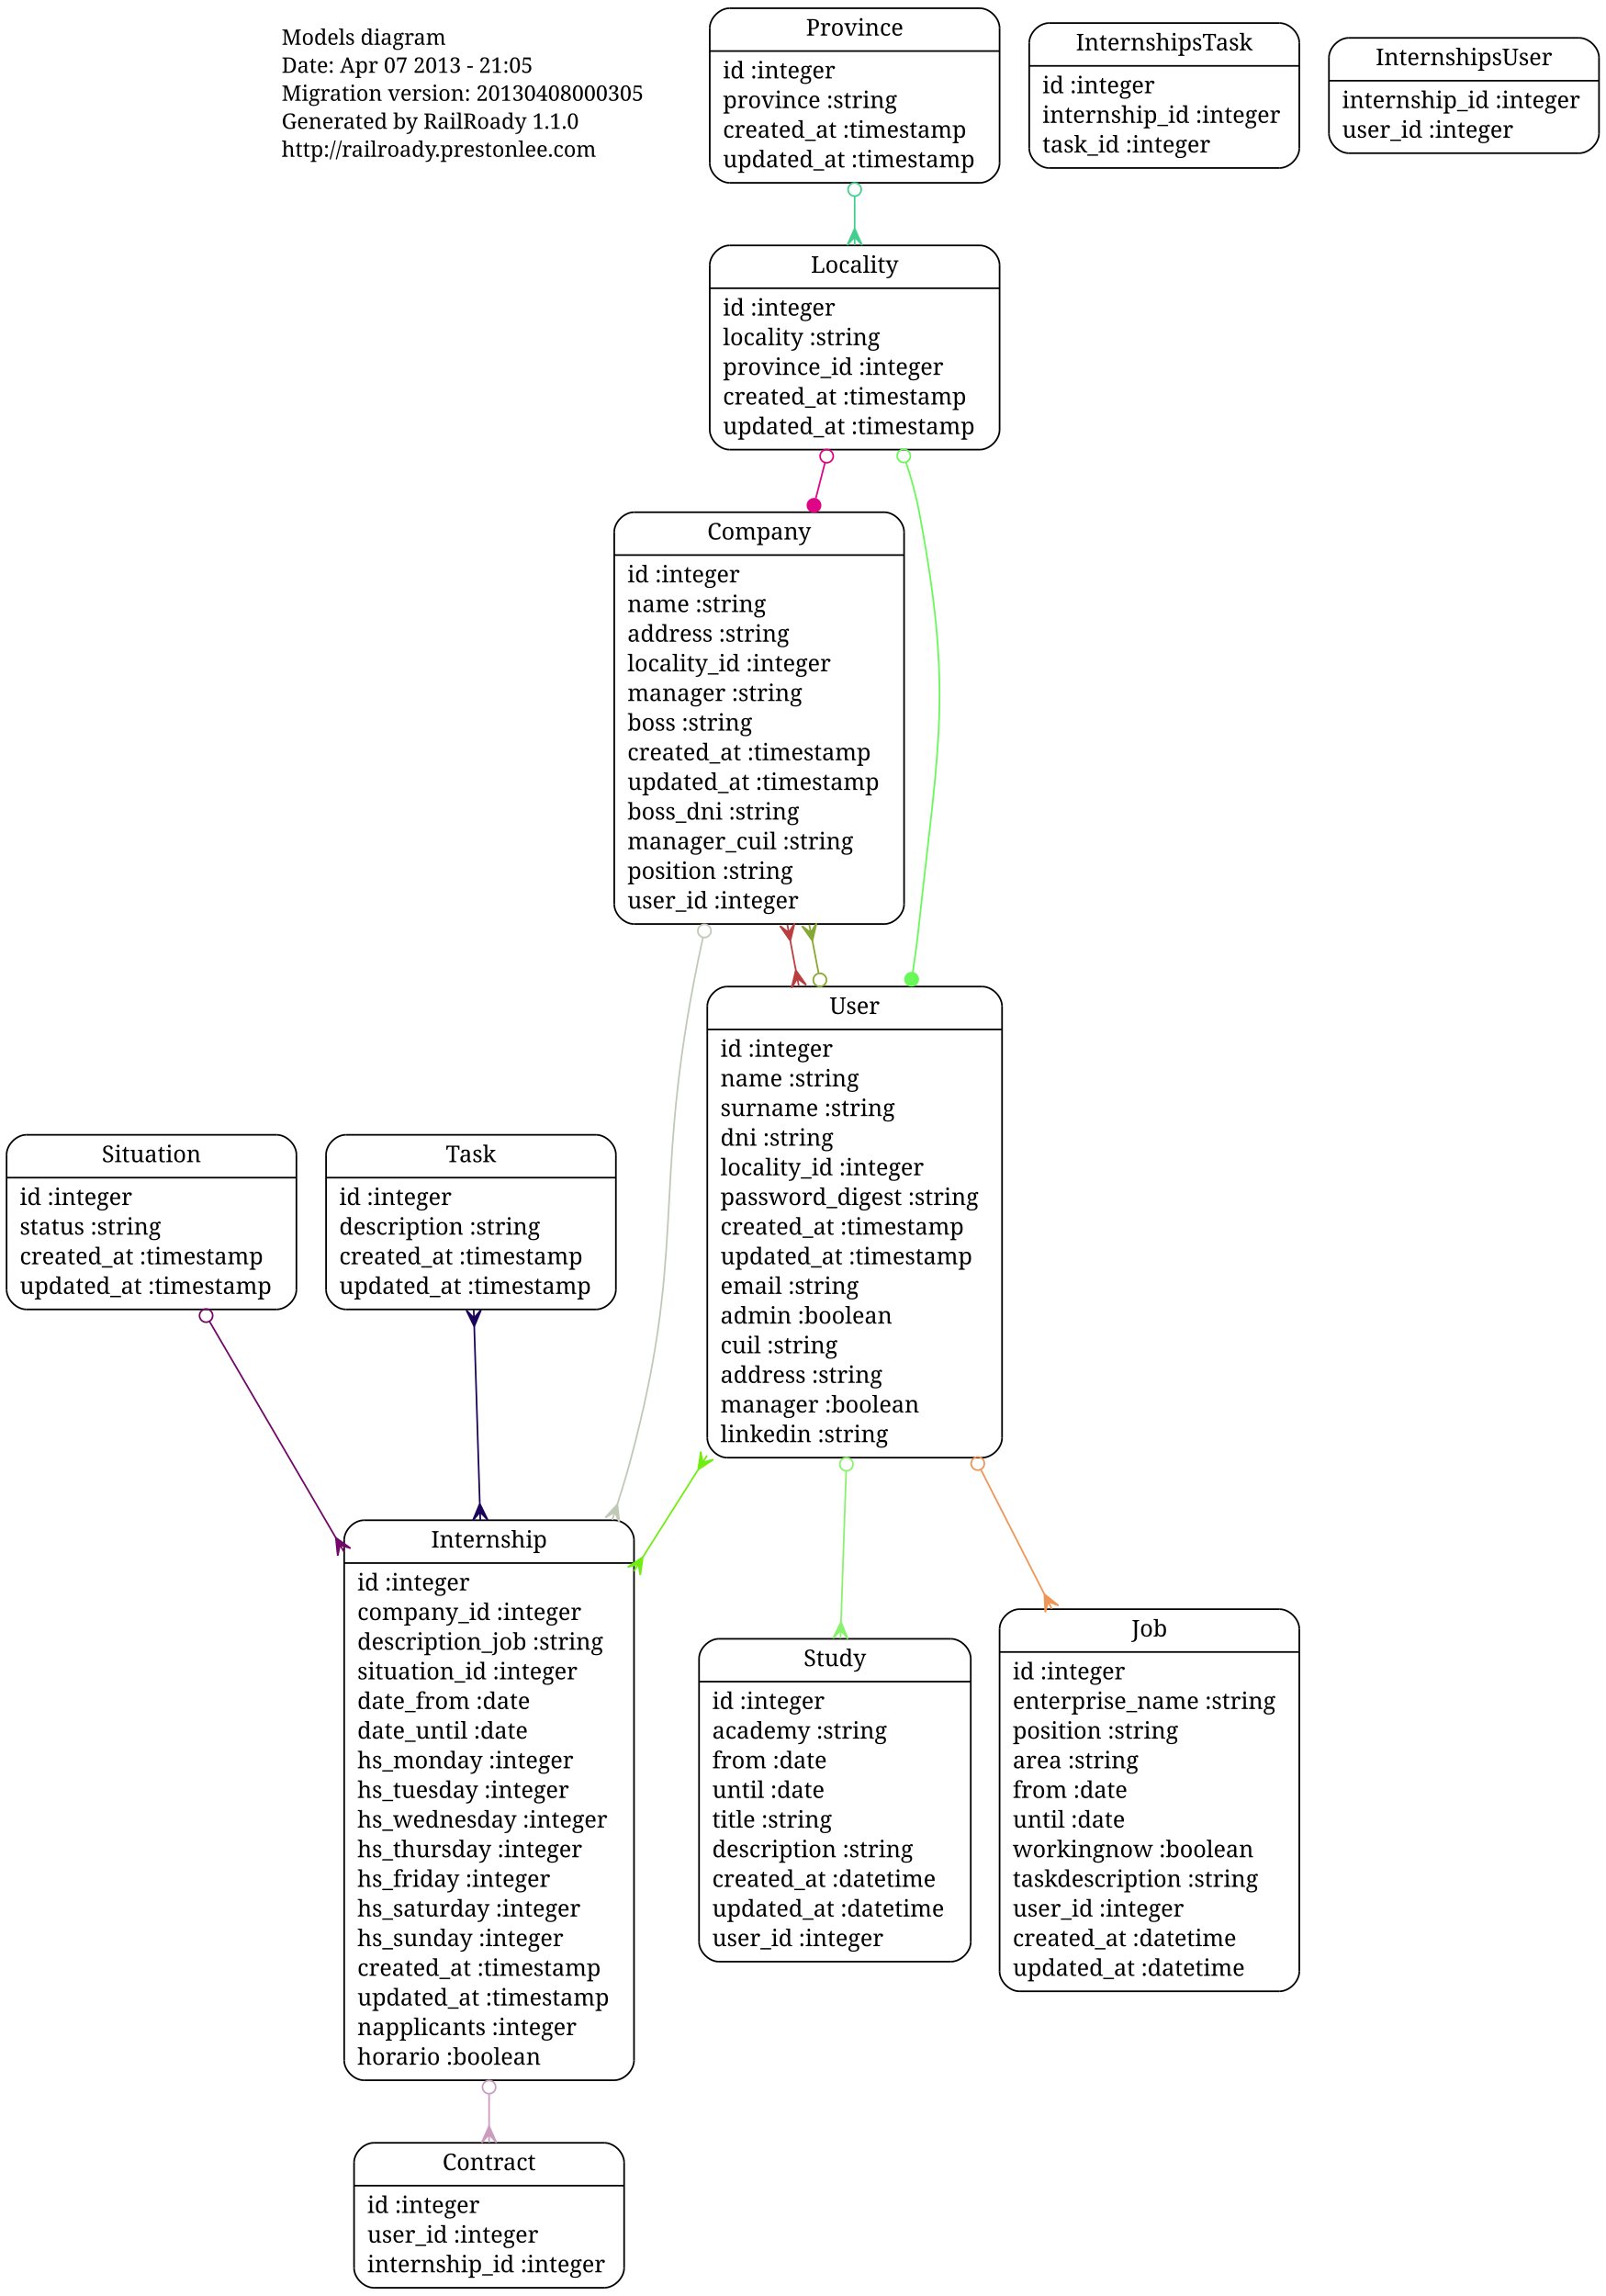
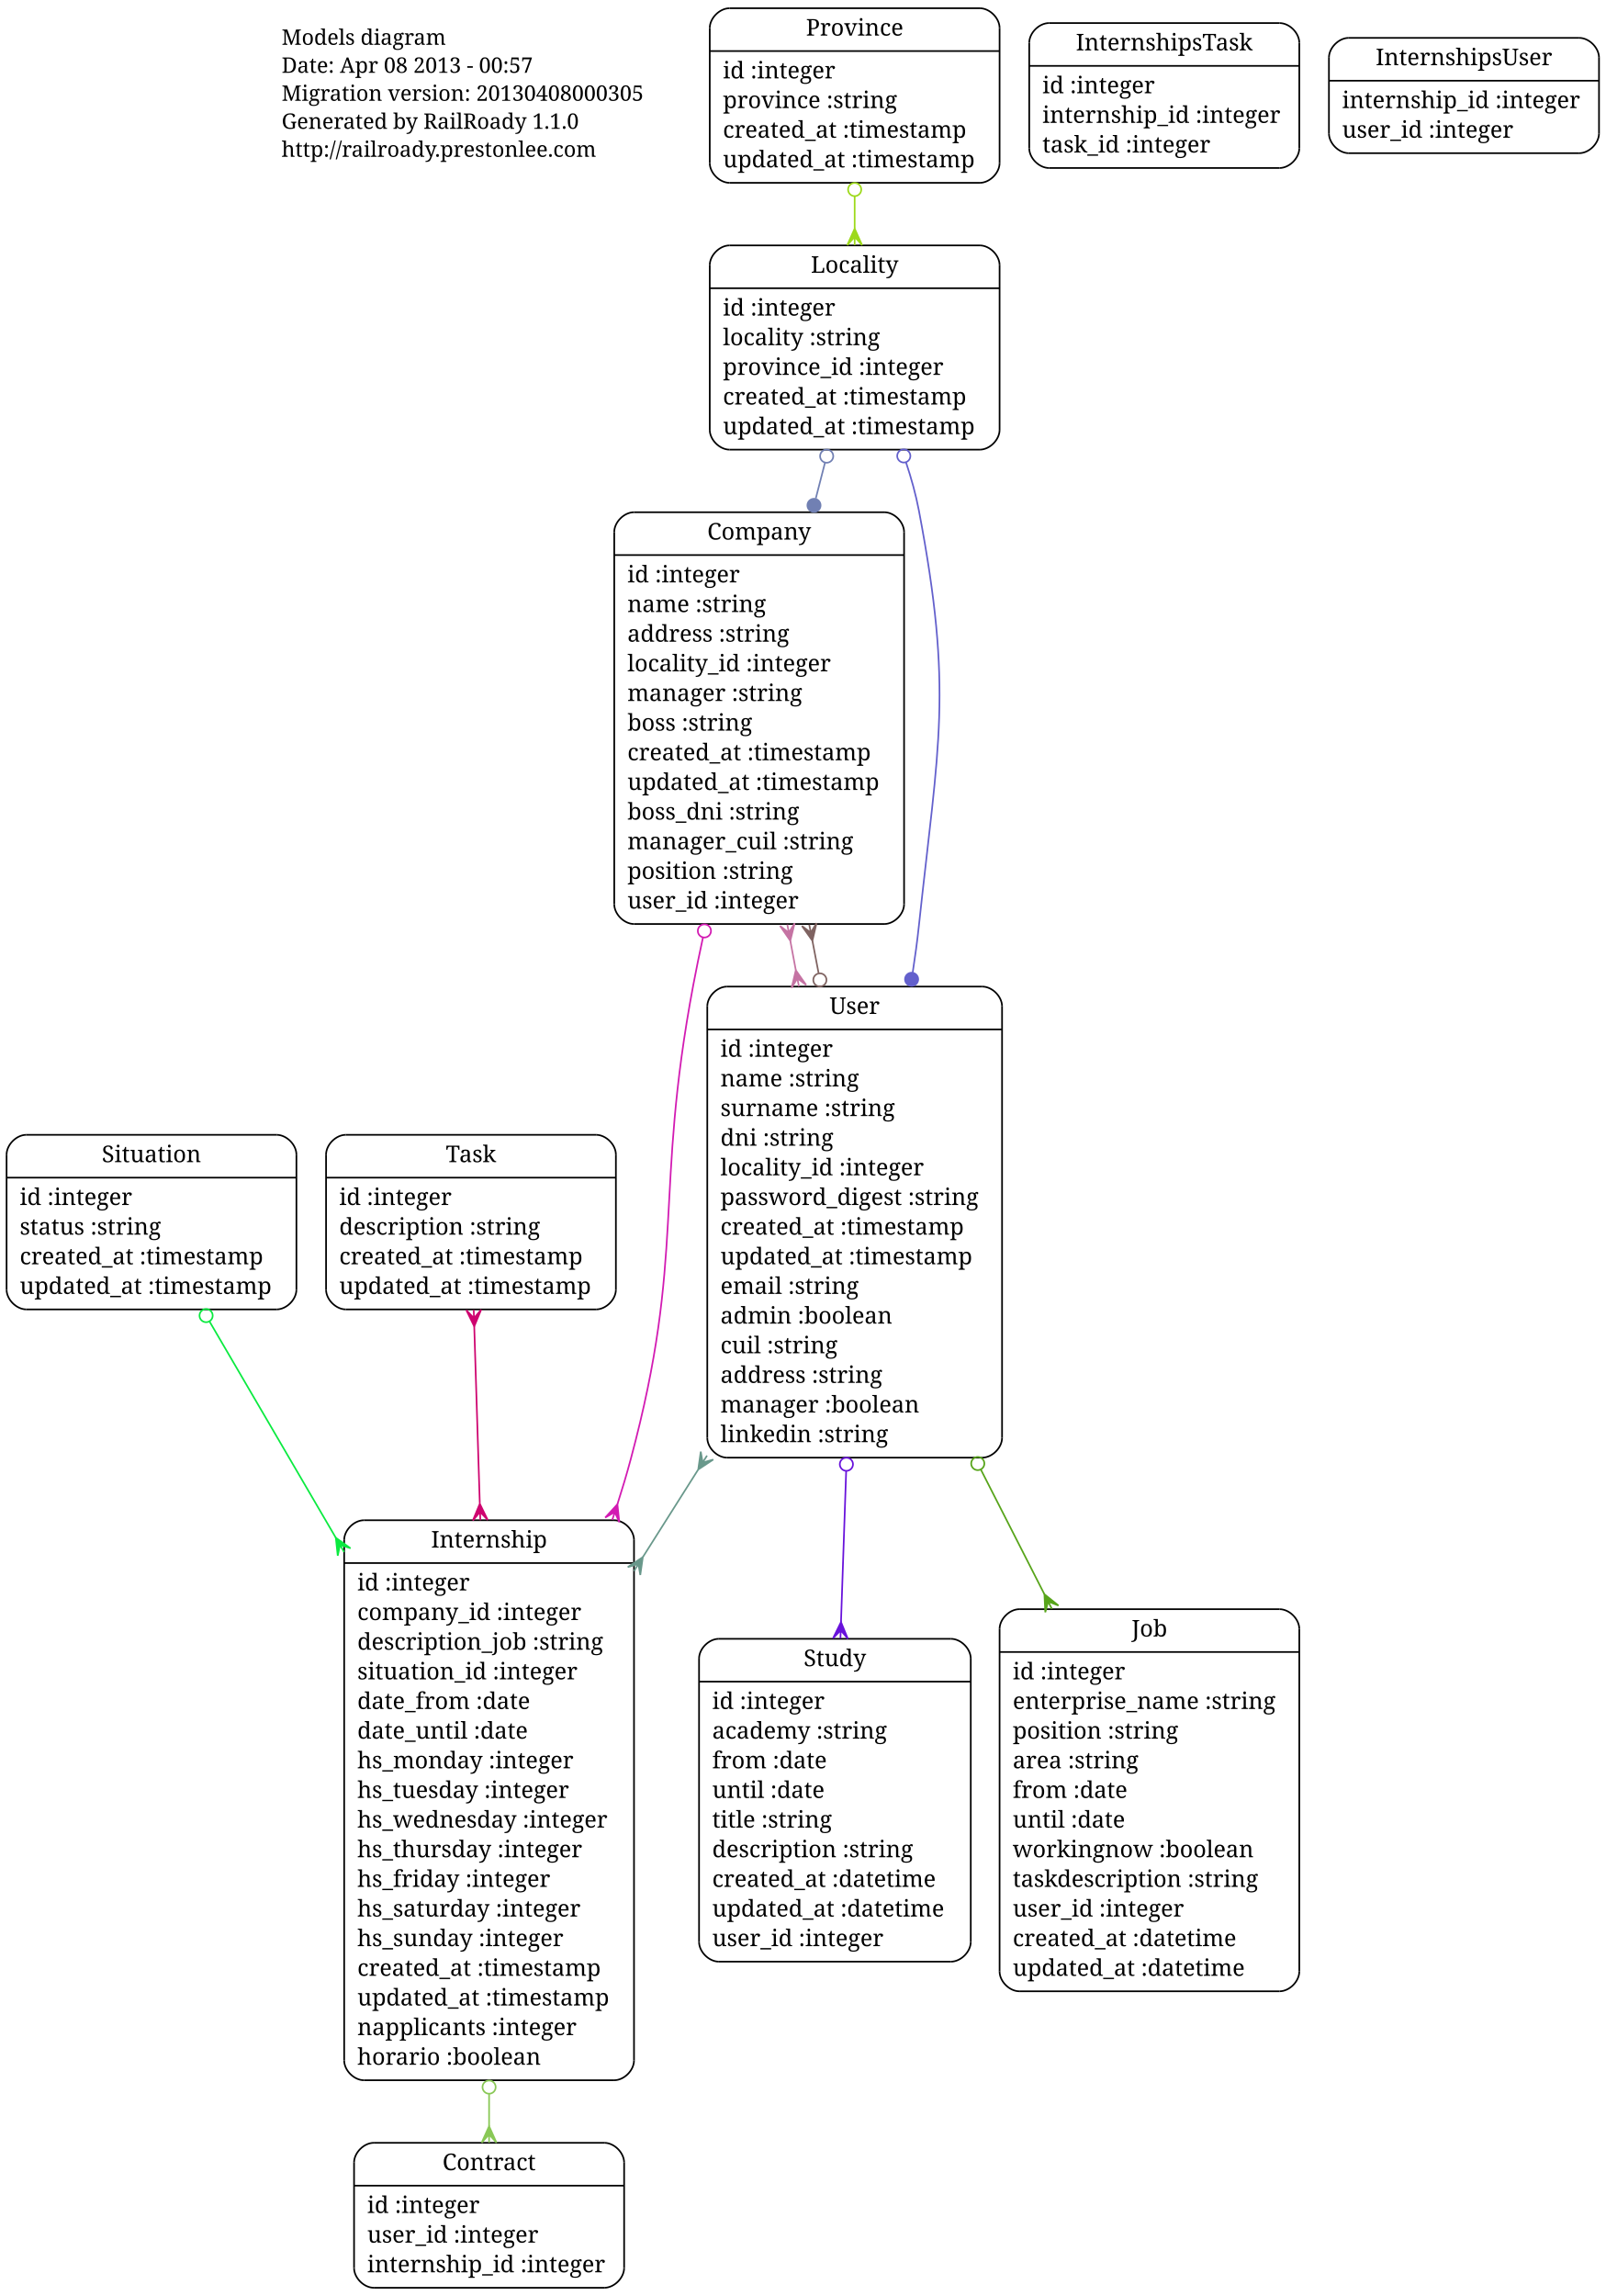
<svg xmlns="http://www.w3.org/2000/svg" width="975pt" height="1394pt" viewBox="0.00 0.00 975.00 1394.00">
  <g id="graph1" class="graph" transform="scale(1 1) rotate(0) translate(4 1390)">
    <polygon fill="white" stroke="white" points="-4,5 -4,-1390 972,-1390 972,5 -4,5" />
    <g id="node1" class="node">
      <text text-anchor="start" x="167" y="-1362.8" font-family="Times Roman,serif" font-size="13.00">Models diagram</text>
-       <text text-anchor="start" x="167" y="-1345.8" font-family="Times Roman,serif" font-size="13.00">Date: Apr 07 2013 - 21:05</text>
+       <text text-anchor="start" x="167" y="-1345.8" font-family="Times Roman,serif" font-size="13.00">Date: Apr 08 2013 - 00:57</text>
      <text text-anchor="start" x="167" y="-1328.8" font-family="Times Roman,serif" font-size="13.00">Migration version: 20130408000305</text>
      <text text-anchor="start" x="167" y="-1311.8" font-family="Times Roman,serif" font-size="13.00">Generated by RailRoady 1.1.0</text>
      <text text-anchor="start" x="167" y="-1294.8" font-family="Times Roman,serif" font-size="13.00">http://railroady.prestonlee.com</text>
    </g>
    <g id="node2" class="node">
      <polyline fill="none" stroke="black" points="381,-829 533,-829 " />
      <path fill="none" stroke="black" d="M533,-829C539,-829 545,-835 545,-841" />
      <polyline fill="none" stroke="black" points="545,-841 545,-1067 " />
      <path fill="none" stroke="black" d="M545,-1067C545,-1073 539,-1079 533,-1079" />
      <polyline fill="none" stroke="black" points="533,-1079 381,-1079 " />
      <path fill="none" stroke="black" d="M381,-1079C375,-1079 369,-1073 369,-1067" />
      <polyline fill="none" stroke="black" points="369,-1067 369,-841 " />
      <path fill="none" stroke="black" d="M369,-841C369,-835 375,-829 381,-829" />
      <text text-anchor="middle" x="457" y="-1062.4" font-family="Times Roman,serif" font-size="14.00">Company</text>
      <polyline fill="none" stroke="black" points="369,-1053 545,-1053 " />
      <text text-anchor="start" x="377" y="-1036.4" font-family="Times Roman,serif" font-size="14.00">id :integer</text>
      <text text-anchor="start" x="377" y="-1018.4" font-family="Times Roman,serif" font-size="14.00">name :string</text>
      <text text-anchor="start" x="377" y="-1000.4" font-family="Times Roman,serif" font-size="14.00">address :string</text>
      <text text-anchor="start" x="377" y="-982.4" font-family="Times Roman,serif" font-size="14.00">locality_id :integer</text>
      <text text-anchor="start" x="377" y="-964.4" font-family="Times Roman,serif" font-size="14.00">manager :string</text>
      <text text-anchor="start" x="377" y="-946.4" font-family="Times Roman,serif" font-size="14.00">boss :string</text>
      <text text-anchor="start" x="377" y="-928.4" font-family="Times Roman,serif" font-size="14.00">created_at :timestamp</text>
      <text text-anchor="start" x="377" y="-910.4" font-family="Times Roman,serif" font-size="14.00">updated_at :timestamp</text>
      <text text-anchor="start" x="377" y="-892.4" font-family="Times Roman,serif" font-size="14.00">boss_dni :string</text>
      <text text-anchor="start" x="377" y="-874.4" font-family="Times Roman,serif" font-size="14.00">manager_cuil :string</text>
      <text text-anchor="start" x="377" y="-856.4" font-family="Times Roman,serif" font-size="14.00">position :string</text>
      <text text-anchor="start" x="377" y="-838.4" font-family="Times Roman,serif" font-size="14.00">user_id :integer</text>
    </g>
    <g id="node11" class="node">
      <polyline fill="none" stroke="black" points="437.5,-505 592.5,-505 " />
      <path fill="none" stroke="black" d="M592.5,-505C598.5,-505 604.5,-511 604.5,-517" />
      <polyline fill="none" stroke="black" points="604.5,-517 604.5,-779 " />
      <path fill="none" stroke="black" d="M604.5,-779C604.5,-785 598.5,-791 592.5,-791" />
      <polyline fill="none" stroke="black" points="592.5,-791 437.5,-791 " />
      <path fill="none" stroke="black" d="M437.5,-791C431.5,-791 425.5,-785 425.5,-779" />
      <polyline fill="none" stroke="black" points="425.5,-779 425.5,-517 " />
      <path fill="none" stroke="black" d="M425.5,-517C425.5,-511 431.5,-505 437.5,-505" />
      <text text-anchor="middle" x="515" y="-774.4" font-family="Times Roman,serif" font-size="14.00">User</text>
      <polyline fill="none" stroke="black" points="425.5,-765 604.5,-765 " />
      <text text-anchor="start" x="433.5" y="-748.4" font-family="Times Roman,serif" font-size="14.00">id :integer</text>
      <text text-anchor="start" x="433.5" y="-730.4" font-family="Times Roman,serif" font-size="14.00">name :string</text>
      <text text-anchor="start" x="433.5" y="-712.4" font-family="Times Roman,serif" font-size="14.00">surname :string</text>
      <text text-anchor="start" x="433.5" y="-694.4" font-family="Times Roman,serif" font-size="14.00">dni :string</text>
      <text text-anchor="start" x="433.5" y="-676.4" font-family="Times Roman,serif" font-size="14.00">locality_id :integer</text>
      <text text-anchor="start" x="433.5" y="-658.4" font-family="Times Roman,serif" font-size="14.00">password_digest :string</text>
      <text text-anchor="start" x="433.5" y="-640.4" font-family="Times Roman,serif" font-size="14.00">created_at :timestamp</text>
      <text text-anchor="start" x="433.5" y="-622.4" font-family="Times Roman,serif" font-size="14.00">updated_at :timestamp</text>
      <text text-anchor="start" x="433.5" y="-604.4" font-family="Times Roman,serif" font-size="14.00">email :string</text>
      <text text-anchor="start" x="433.5" y="-586.4" font-family="Times Roman,serif" font-size="14.00">admin :boolean</text>
      <text text-anchor="start" x="433.5" y="-568.4" font-family="Times Roman,serif" font-size="14.00">cuil :string</text>
      <text text-anchor="start" x="433.5" y="-550.4" font-family="Times Roman,serif" font-size="14.00">address :string</text>
      <text text-anchor="start" x="433.5" y="-532.4" font-family="Times Roman,serif" font-size="14.00">manager :boolean</text>
      <text text-anchor="start" x="433.5" y="-514.4" font-family="Times Roman,serif" font-size="14.00">linkedin :string</text>
    </g>
    <g id="edge4" class="edge">
-       <path fill="none" stroke="#bb3e3f" d="M475.927,-818.744C477.014,-812.869 478.121,-806.959 479.241,-801.049" />
-       <polygon fill="#bb3e3f" stroke="#bb3e3f" points="475.913,-818.82 469.681,-827.842 475.01,-823.737 474.107,-828.655 474.107,-828.655 474.107,-828.655 475.01,-823.737 478.533,-829.468 475.913,-818.82 475.913,-818.82" />
-       <polygon fill="#bb3e3f" stroke="#bb3e3f" points="479.263,-800.931 485.558,-791.951 480.2,-796.019 481.138,-791.108 481.138,-791.108 481.138,-791.108 480.2,-796.019 476.717,-790.265 479.263,-800.931 479.263,-800.931" />
+       <path fill="none" stroke="#c573a3" d="M475.927,-818.744C477.014,-812.869 478.121,-806.959 479.241,-801.049" />
+       <polygon fill="#c573a3" stroke="#c573a3" points="475.913,-818.82 469.681,-827.842 475.01,-823.737 474.107,-828.655 474.107,-828.655 474.107,-828.655 475.01,-823.737 478.533,-829.468 475.913,-818.82 475.913,-818.82" />
+       <polygon fill="#c573a3" stroke="#c573a3" points="479.263,-800.931 485.558,-791.951 480.2,-796.019 481.138,-791.108 481.138,-791.108 481.138,-791.108 480.2,-796.019 476.717,-790.265 479.263,-800.931 479.263,-800.931" />
    </g>
    <g id="node12" class="node">
      <polyline fill="none" stroke="black" points="217,-127 369,-127 " />
      <path fill="none" stroke="black" d="M369,-127C375,-127 381,-133 381,-139" />
      <polyline fill="none" stroke="black" points="381,-139 381,-455 " />
      <path fill="none" stroke="black" d="M381,-455C381,-461 375,-467 369,-467" />
      <polyline fill="none" stroke="black" points="369,-467 217,-467 " />
      <path fill="none" stroke="black" d="M217,-467C211,-467 205,-461 205,-455" />
      <polyline fill="none" stroke="black" points="205,-455 205,-139 " />
      <path fill="none" stroke="black" d="M205,-139C205,-133 211,-127 217,-127" />
      <text text-anchor="middle" x="293" y="-450.4" font-family="Times Roman,serif" font-size="14.00">Internship</text>
      <polyline fill="none" stroke="black" points="205,-441 381,-441 " />
      <text text-anchor="start" x="213" y="-424.4" font-family="Times Roman,serif" font-size="14.00">id :integer</text>
      <text text-anchor="start" x="213" y="-406.4" font-family="Times Roman,serif" font-size="14.00">company_id :integer</text>
      <text text-anchor="start" x="213" y="-388.4" font-family="Times Roman,serif" font-size="14.00">description_job :string</text>
      <text text-anchor="start" x="213" y="-370.4" font-family="Times Roman,serif" font-size="14.00">situation_id :integer</text>
      <text text-anchor="start" x="213" y="-352.4" font-family="Times Roman,serif" font-size="14.00">date_from :date</text>
      <text text-anchor="start" x="213" y="-334.4" font-family="Times Roman,serif" font-size="14.00">date_until :date</text>
      <text text-anchor="start" x="213" y="-316.4" font-family="Times Roman,serif" font-size="14.00">hs_monday :integer</text>
      <text text-anchor="start" x="213" y="-298.4" font-family="Times Roman,serif" font-size="14.00">hs_tuesday :integer</text>
      <text text-anchor="start" x="213" y="-280.4" font-family="Times Roman,serif" font-size="14.00">hs_wednesday :integer</text>
      <text text-anchor="start" x="213" y="-262.4" font-family="Times Roman,serif" font-size="14.00">hs_thursday :integer</text>
      <text text-anchor="start" x="213" y="-244.4" font-family="Times Roman,serif" font-size="14.00">hs_friday :integer</text>
      <text text-anchor="start" x="213" y="-226.4" font-family="Times Roman,serif" font-size="14.00">hs_saturday :integer</text>
      <text text-anchor="start" x="213" y="-208.4" font-family="Times Roman,serif" font-size="14.00">hs_sunday :integer</text>
      <text text-anchor="start" x="213" y="-190.4" font-family="Times Roman,serif" font-size="14.00">created_at :timestamp</text>
      <text text-anchor="start" x="213" y="-172.4" font-family="Times Roman,serif" font-size="14.00">updated_at :timestamp</text>
      <text text-anchor="start" x="213" y="-154.4" font-family="Times Roman,serif" font-size="14.00">napplicants :integer</text>
      <text text-anchor="start" x="213" y="-136.4" font-family="Times Roman,serif" font-size="14.00">horario :boolean</text>
    </g>
    <g id="edge2" class="edge">
-       <path fill="none" stroke="#c0c9b6" d="M422.888,-820.89C420.772,-811.14 418.781,-801.434 417,-792 393.044,-665.133 412.5,-628.688 379,-504 376.583,-495.004 373.866,-485.881 370.927,-476.733" />
-       <ellipse fill="none" stroke="#c0c9b6" cx="423.75" cy="-824.808" rx="4" ry="4" />
-       <polygon fill="#c0c9b6" stroke="#c0c9b6" points="370.914,-476.694 372.061,-465.788 369.35,-471.944 367.786,-467.195 367.786,-467.195 367.786,-467.195 369.35,-471.944 363.512,-468.603 370.914,-476.694 370.914,-476.694" />
+       <path fill="none" stroke="#d21ab2" d="M422.888,-820.89C420.772,-811.14 418.781,-801.434 417,-792 393.044,-665.133 412.5,-628.688 379,-504 376.583,-495.004 373.866,-485.881 370.927,-476.733" />
+       <ellipse fill="none" stroke="#d21ab2" cx="423.75" cy="-824.808" rx="4" ry="4" />
+       <polygon fill="#d21ab2" stroke="#d21ab2" points="370.914,-476.694 372.061,-465.788 369.35,-471.944 367.786,-467.195 367.786,-467.195 367.786,-467.195 369.35,-471.944 363.512,-468.603 370.914,-476.694 370.914,-476.694" />
    </g>
    <g id="node3" class="node">
      <polyline fill="none" stroke="black" points="633,-1288 773,-1288 " />
      <path fill="none" stroke="black" d="M773,-1288C779,-1288 785,-1294 785,-1300" />
      <polyline fill="none" stroke="black" points="785,-1300 785,-1364 " />
      <path fill="none" stroke="black" d="M785,-1364C785,-1370 779,-1376 773,-1376" />
      <polyline fill="none" stroke="black" points="773,-1376 633,-1376 " />
      <path fill="none" stroke="black" d="M633,-1376C627,-1376 621,-1370 621,-1364" />
      <polyline fill="none" stroke="black" points="621,-1364 621,-1300 " />
      <path fill="none" stroke="black" d="M621,-1300C621,-1294 627,-1288 633,-1288" />
      <text text-anchor="middle" x="703" y="-1359.4" font-family="Times Roman,serif" font-size="14.00">InternshipsTask</text>
      <polyline fill="none" stroke="black" points="621,-1350 785,-1350 " />
      <text text-anchor="start" x="629" y="-1333.4" font-family="Times Roman,serif" font-size="14.00">id :integer</text>
      <text text-anchor="start" x="629" y="-1315.4" font-family="Times Roman,serif" font-size="14.00">internship_id :integer</text>
      <text text-anchor="start" x="629" y="-1297.4" font-family="Times Roman,serif" font-size="14.00">task_id :integer</text>
    </g>
    <g id="node4" class="node">
      <polyline fill="none" stroke="black" points="223,-1 363,-1 " />
      <path fill="none" stroke="black" d="M363,-1C369,-1 375,-7 375,-13" />
      <polyline fill="none" stroke="black" points="375,-13 375,-77 " />
      <path fill="none" stroke="black" d="M375,-77C375,-83 369,-89 363,-89" />
      <polyline fill="none" stroke="black" points="363,-89 223,-89 " />
      <path fill="none" stroke="black" d="M223,-89C217,-89 211,-83 211,-77" />
      <polyline fill="none" stroke="black" points="211,-77 211,-13 " />
      <path fill="none" stroke="black" d="M211,-13C211,-7 217,-1 223,-1" />
      <text text-anchor="middle" x="293" y="-72.4" font-family="Times Roman,serif" font-size="14.00">Contract</text>
      <polyline fill="none" stroke="black" points="211,-63 375,-63 " />
      <text text-anchor="start" x="219" y="-46.4" font-family="Times Roman,serif" font-size="14.00">id :integer</text>
      <text text-anchor="start" x="219" y="-28.4" font-family="Times Roman,serif" font-size="14.00">user_id :integer</text>
      <text text-anchor="start" x="219" y="-10.4" font-family="Times Roman,serif" font-size="14.00">internship_id :integer</text>
    </g>
    <g id="node5" class="node">
      <polyline fill="none" stroke="black" points="12,-595 164,-595 " />
      <path fill="none" stroke="black" d="M164,-595C170,-595 176,-601 176,-607" />
      <polyline fill="none" stroke="black" points="176,-607 176,-689 " />
      <path fill="none" stroke="black" d="M176,-689C176,-695 170,-701 164,-701" />
      <polyline fill="none" stroke="black" points="164,-701 12,-701 " />
      <path fill="none" stroke="black" d="M12,-701C6,-701 0,-695 0,-689" />
      <polyline fill="none" stroke="black" points="0,-689 0,-607 " />
      <path fill="none" stroke="black" d="M0,-607C0,-601 6,-595 12,-595" />
      <text text-anchor="middle" x="88" y="-684.4" font-family="Times Roman,serif" font-size="14.00">Situation</text>
      <polyline fill="none" stroke="black" points="0,-675 176,-675 " />
      <text text-anchor="start" x="8" y="-658.4" font-family="Times Roman,serif" font-size="14.00">id :integer</text>
      <text text-anchor="start" x="8" y="-640.4" font-family="Times Roman,serif" font-size="14.00">status :string</text>
      <text text-anchor="start" x="8" y="-622.4" font-family="Times Roman,serif" font-size="14.00">created_at :timestamp</text>
      <text text-anchor="start" x="8" y="-604.4" font-family="Times Roman,serif" font-size="14.00">updated_at :timestamp</text>
    </g>
    <g id="edge6" class="edge">
-       <path fill="none" stroke="#700769" d="M123.256,-587.634C144.503,-551.256 172.648,-503.067 199.899,-456.407" />
-       <ellipse fill="none" stroke="#700769" cx="121.152" cy="-591.237" rx="4" ry="4" />
-       <polygon fill="#700769" stroke="#700769" points="199.932,-456.351 208.861,-449.985 202.454,-452.033 204.975,-447.715 204.975,-447.715 204.975,-447.715 202.454,-452.033 201.09,-445.446 199.932,-456.351 199.932,-456.351" />
+       <path fill="none" stroke="#0aea3f" d="M123.256,-587.634C144.503,-551.256 172.648,-503.067 199.899,-456.407" />
+       <ellipse fill="none" stroke="#0aea3f" cx="121.152" cy="-591.237" rx="4" ry="4" />
+       <polygon fill="#0aea3f" stroke="#0aea3f" points="199.932,-456.351 208.861,-449.985 202.454,-452.033 204.975,-447.715 204.975,-447.715 204.975,-447.715 202.454,-452.033 201.09,-445.446 199.932,-456.351 199.932,-456.351" />
    </g>
    <g id="node6" class="node">
      <polyline fill="none" stroke="black" points="432.5,-199 573.5,-199 " />
      <path fill="none" stroke="black" d="M573.5,-199C579.5,-199 585.5,-205 585.5,-211" />
      <polyline fill="none" stroke="black" points="585.5,-211 585.5,-383 " />
      <path fill="none" stroke="black" d="M585.5,-383C585.5,-389 579.5,-395 573.5,-395" />
      <polyline fill="none" stroke="black" points="573.5,-395 432.5,-395 " />
      <path fill="none" stroke="black" d="M432.5,-395C426.5,-395 420.5,-389 420.5,-383" />
      <polyline fill="none" stroke="black" points="420.5,-383 420.5,-211 " />
      <path fill="none" stroke="black" d="M420.5,-211C420.5,-205 426.5,-199 432.5,-199" />
      <text text-anchor="middle" x="503" y="-378.4" font-family="Times Roman,serif" font-size="14.00">Study</text>
      <polyline fill="none" stroke="black" points="420.5,-369 585.5,-369 " />
      <text text-anchor="start" x="428.5" y="-352.4" font-family="Times Roman,serif" font-size="14.00">id :integer</text>
      <text text-anchor="start" x="428.5" y="-334.4" font-family="Times Roman,serif" font-size="14.00">academy :string</text>
      <text text-anchor="start" x="428.5" y="-316.4" font-family="Times Roman,serif" font-size="14.00">from :date</text>
      <text text-anchor="start" x="428.5" y="-298.4" font-family="Times Roman,serif" font-size="14.00">until :date</text>
      <text text-anchor="start" x="428.5" y="-280.4" font-family="Times Roman,serif" font-size="14.00">title :string</text>
      <text text-anchor="start" x="428.5" y="-262.4" font-family="Times Roman,serif" font-size="14.00">description :string</text>
      <text text-anchor="start" x="428.5" y="-244.4" font-family="Times Roman,serif" font-size="14.00">created_at :datetime</text>
      <text text-anchor="start" x="428.5" y="-226.4" font-family="Times Roman,serif" font-size="14.00">updated_at :datetime</text>
      <text text-anchor="start" x="428.5" y="-208.4" font-family="Times Roman,serif" font-size="14.00">user_id :integer</text>
    </g>
    <g id="node7" class="node">
      <polyline fill="none" stroke="black" points="206,-595 358,-595 " />
      <path fill="none" stroke="black" d="M358,-595C364,-595 370,-601 370,-607" />
      <polyline fill="none" stroke="black" points="370,-607 370,-689 " />
      <path fill="none" stroke="black" d="M370,-689C370,-695 364,-701 358,-701" />
      <polyline fill="none" stroke="black" points="358,-701 206,-701 " />
      <path fill="none" stroke="black" d="M206,-701C200,-701 194,-695 194,-689" />
      <polyline fill="none" stroke="black" points="194,-689 194,-607 " />
      <path fill="none" stroke="black" d="M194,-607C194,-601 200,-595 206,-595" />
      <text text-anchor="middle" x="282" y="-684.4" font-family="Times Roman,serif" font-size="14.00">Task</text>
      <polyline fill="none" stroke="black" points="194,-675 370,-675 " />
      <text text-anchor="start" x="202" y="-658.4" font-family="Times Roman,serif" font-size="14.00">id :integer</text>
      <text text-anchor="start" x="202" y="-640.4" font-family="Times Roman,serif" font-size="14.00">description :string</text>
      <text text-anchor="start" x="202" y="-622.4" font-family="Times Roman,serif" font-size="14.00">created_at :timestamp</text>
      <text text-anchor="start" x="202" y="-604.4" font-family="Times Roman,serif" font-size="14.00">updated_at :timestamp</text>
    </g>
    <g id="edge8" class="edge">
-       <path fill="none" stroke="#1b035b" d="M283.984,-584.691C284.939,-554.206 286.139,-515.944 287.347,-477.368" />
-       <polygon fill="#1b035b" stroke="#1b035b" points="283.984,-584.696 279.173,-594.55 283.827,-589.693 283.671,-594.691 283.671,-594.691 283.671,-594.691 283.827,-589.693 288.168,-594.832 283.984,-584.696 283.984,-584.696" />
-       <polygon fill="#1b035b" stroke="#1b035b" points="287.358,-477.019 292.169,-467.165 287.515,-472.021 287.672,-467.024 287.672,-467.024 287.672,-467.024 287.515,-472.021 283.174,-466.883 287.358,-477.019 287.358,-477.019" />
+       <path fill="none" stroke="#ce046f" d="M283.984,-584.691C284.939,-554.206 286.139,-515.944 287.347,-477.368" />
+       <polygon fill="#ce046f" stroke="#ce046f" points="283.984,-584.696 279.173,-594.55 283.827,-589.693 283.671,-594.691 283.671,-594.691 283.671,-594.691 283.827,-589.693 288.168,-594.832 283.984,-584.696 283.984,-584.696" />
+       <polygon fill="#ce046f" stroke="#ce046f" points="287.358,-477.019 292.169,-467.165 287.515,-472.021 287.672,-467.024 287.672,-467.024 287.672,-467.024 287.515,-472.021 283.174,-466.883 287.358,-477.019 287.358,-477.019" />
    </g>
    <g id="node8" class="node">
      <polyline fill="none" stroke="black" points="615,-181 773,-181 " />
      <path fill="none" stroke="black" d="M773,-181C779,-181 785,-187 785,-193" />
      <polyline fill="none" stroke="black" points="785,-193 785,-401 " />
      <path fill="none" stroke="black" d="M785,-401C785,-407 779,-413 773,-413" />
      <polyline fill="none" stroke="black" points="773,-413 615,-413 " />
      <path fill="none" stroke="black" d="M615,-413C609,-413 603,-407 603,-401" />
      <polyline fill="none" stroke="black" points="603,-401 603,-193 " />
      <path fill="none" stroke="black" d="M603,-193C603,-187 609,-181 615,-181" />
      <text text-anchor="middle" x="694" y="-396.4" font-family="Times Roman,serif" font-size="14.00">Job</text>
      <polyline fill="none" stroke="black" points="603,-387 785,-387 " />
      <text text-anchor="start" x="611" y="-370.4" font-family="Times Roman,serif" font-size="14.00">id :integer</text>
      <text text-anchor="start" x="611" y="-352.4" font-family="Times Roman,serif" font-size="14.00">enterprise_name :string</text>
      <text text-anchor="start" x="611" y="-334.4" font-family="Times Roman,serif" font-size="14.00">position :string</text>
      <text text-anchor="start" x="611" y="-316.4" font-family="Times Roman,serif" font-size="14.00">area :string</text>
      <text text-anchor="start" x="611" y="-298.4" font-family="Times Roman,serif" font-size="14.00">from :date</text>
      <text text-anchor="start" x="611" y="-280.4" font-family="Times Roman,serif" font-size="14.00">until :date</text>
      <text text-anchor="start" x="611" y="-262.4" font-family="Times Roman,serif" font-size="14.00">workingnow :boolean</text>
      <text text-anchor="start" x="611" y="-244.4" font-family="Times Roman,serif" font-size="14.00">taskdescription :string</text>
      <text text-anchor="start" x="611" y="-226.4" font-family="Times Roman,serif" font-size="14.00">user_id :integer</text>
      <text text-anchor="start" x="611" y="-208.4" font-family="Times Roman,serif" font-size="14.00">created_at :datetime</text>
      <text text-anchor="start" x="611" y="-190.4" font-family="Times Roman,serif" font-size="14.00">updated_at :datetime</text>
    </g>
    <g id="node9" class="node">
      <polyline fill="none" stroke="black" points="439,-1279 591,-1279 " />
      <path fill="none" stroke="black" d="M591,-1279C597,-1279 603,-1285 603,-1291" />
      <polyline fill="none" stroke="black" points="603,-1291 603,-1373 " />
      <path fill="none" stroke="black" d="M603,-1373C603,-1379 597,-1385 591,-1385" />
      <polyline fill="none" stroke="black" points="591,-1385 439,-1385 " />
      <path fill="none" stroke="black" d="M439,-1385C433,-1385 427,-1379 427,-1373" />
      <polyline fill="none" stroke="black" points="427,-1373 427,-1291 " />
      <path fill="none" stroke="black" d="M427,-1291C427,-1285 433,-1279 439,-1279" />
      <text text-anchor="middle" x="515" y="-1368.4" font-family="Times Roman,serif" font-size="14.00">Province</text>
      <polyline fill="none" stroke="black" points="427,-1359 603,-1359 " />
      <text text-anchor="start" x="435" y="-1342.4" font-family="Times Roman,serif" font-size="14.00">id :integer</text>
      <text text-anchor="start" x="435" y="-1324.4" font-family="Times Roman,serif" font-size="14.00">province :string</text>
      <text text-anchor="start" x="435" y="-1306.4" font-family="Times Roman,serif" font-size="14.00">created_at :timestamp</text>
      <text text-anchor="start" x="435" y="-1288.4" font-family="Times Roman,serif" font-size="14.00">updated_at :timestamp</text>
    </g>
    <g id="node13" class="node">
      <polyline fill="none" stroke="black" points="439,-1117 591,-1117 " />
      <path fill="none" stroke="black" d="M591,-1117C597,-1117 603,-1123 603,-1129" />
      <polyline fill="none" stroke="black" points="603,-1129 603,-1229 " />
      <path fill="none" stroke="black" d="M603,-1229C603,-1235 597,-1241 591,-1241" />
      <polyline fill="none" stroke="black" points="591,-1241 439,-1241 " />
      <path fill="none" stroke="black" d="M439,-1241C433,-1241 427,-1235 427,-1229" />
      <polyline fill="none" stroke="black" points="427,-1229 427,-1129 " />
      <path fill="none" stroke="black" d="M427,-1129C427,-1123 433,-1117 439,-1117" />
      <text text-anchor="middle" x="515" y="-1224.4" font-family="Times Roman,serif" font-size="14.00">Locality</text>
      <polyline fill="none" stroke="black" points="427,-1215 603,-1215 " />
      <text text-anchor="start" x="435" y="-1198.4" font-family="Times Roman,serif" font-size="14.00">id :integer</text>
      <text text-anchor="start" x="435" y="-1180.4" font-family="Times Roman,serif" font-size="14.00">locality :string</text>
      <text text-anchor="start" x="435" y="-1162.4" font-family="Times Roman,serif" font-size="14.00">province_id :integer</text>
      <text text-anchor="start" x="435" y="-1144.4" font-family="Times Roman,serif" font-size="14.00">created_at :timestamp</text>
      <text text-anchor="start" x="435" y="-1126.4" font-family="Times Roman,serif" font-size="14.00">updated_at :timestamp</text>
    </g>
    <g id="edge10" class="edge">
-       <path fill="none" stroke="#42cf8e" d="M515,-1270.82C515,-1264.42 515,-1257.87 515,-1251.36" />
-       <ellipse fill="none" stroke="#42cf8e" cx="515" cy="-1274.92" rx="4" ry="4" />
-       <polygon fill="#42cf8e" stroke="#42cf8e" points="515,-1251.19 519.5,-1241.19 515,-1246.19 515,-1241.19 515,-1241.19 515,-1241.19 515,-1246.19 510.5,-1241.19 515,-1251.19 515,-1251.19" />
+       <path fill="none" stroke="#9dd91b" d="M515,-1270.82C515,-1264.42 515,-1257.87 515,-1251.36" />
+       <ellipse fill="none" stroke="#9dd91b" cx="515" cy="-1274.92" rx="4" ry="4" />
+       <polygon fill="#9dd91b" stroke="#9dd91b" points="515,-1251.19 519.5,-1241.19 515,-1246.19 515,-1241.19 515,-1241.19 515,-1241.19 515,-1246.19 510.5,-1241.19 515,-1251.19 515,-1251.19" />
    </g>
    <g id="node10" class="node">
      <polyline fill="none" stroke="black" points="815,-1297 955,-1297 " />
      <path fill="none" stroke="black" d="M955,-1297C961,-1297 967,-1303 967,-1309" />
      <polyline fill="none" stroke="black" points="967,-1309 967,-1355 " />
      <path fill="none" stroke="black" d="M967,-1355C967,-1361 961,-1367 955,-1367" />
      <polyline fill="none" stroke="black" points="955,-1367 815,-1367 " />
      <path fill="none" stroke="black" d="M815,-1367C809,-1367 803,-1361 803,-1355" />
      <polyline fill="none" stroke="black" points="803,-1355 803,-1309 " />
      <path fill="none" stroke="black" d="M803,-1309C803,-1303 809,-1297 815,-1297" />
      <text text-anchor="middle" x="885" y="-1350.4" font-family="Times Roman,serif" font-size="14.00">InternshipsUser</text>
      <polyline fill="none" stroke="black" points="803,-1341 967,-1341 " />
      <text text-anchor="start" x="811" y="-1324.4" font-family="Times Roman,serif" font-size="14.00">internship_id :integer</text>
      <text text-anchor="start" x="811" y="-1306.4" font-family="Times Roman,serif" font-size="14.00">user_id :integer</text>
    </g>
    <g id="edge12" class="edge">
-       <path fill="none" stroke="#86a834" d="M493.068,-799.319C491.842,-805.805 490.598,-812.296 489.346,-818.744" />
-       <ellipse fill="none" stroke="#86a834" cx="493.873" cy="-795.039" rx="4" ry="4" />
-       <polygon fill="#86a834" stroke="#86a834" points="489.327,-818.841 482.993,-827.792 488.368,-823.748 487.409,-828.655 487.409,-828.655 487.409,-828.655 488.368,-823.748 491.826,-829.518 489.327,-818.841 489.327,-818.841" />
+       <path fill="none" stroke="#7f6361" d="M493.068,-799.319C491.842,-805.805 490.598,-812.296 489.346,-818.744" />
+       <ellipse fill="none" stroke="#7f6361" cx="493.873" cy="-795.039" rx="4" ry="4" />
+       <polygon fill="#7f6361" stroke="#7f6361" points="489.327,-818.841 482.993,-827.792 488.368,-823.748 487.409,-828.655 487.409,-828.655 487.409,-828.655 488.368,-823.748 491.826,-829.518 489.327,-818.841 489.327,-818.841" />
    </g>
    <g id="edge18" class="edge">
-       <path fill="none" stroke="#88f26d" d="M509.829,-496.737C508.777,-465.972 507.69,-434.194 506.702,-405.283" />
-       <ellipse fill="none" stroke="#88f26d" cx="509.974" cy="-500.984" rx="4" ry="4" />
-       <polygon fill="#88f26d" stroke="#88f26d" points="506.698,-405.177 510.854,-395.029 506.528,-400.18 506.357,-395.183 506.357,-395.183 506.357,-395.183 506.528,-400.18 501.859,-395.336 506.698,-405.177 506.698,-405.177" />
+       <path fill="none" stroke="#6812db" d="M509.829,-496.737C508.777,-465.972 507.69,-434.194 506.702,-405.283" />
+       <ellipse fill="none" stroke="#6812db" cx="509.974" cy="-500.984" rx="4" ry="4" />
+       <polygon fill="#6812db" stroke="#6812db" points="506.698,-405.177 510.854,-395.029 506.528,-400.18 506.357,-395.183 506.357,-395.183 506.357,-395.183 506.528,-400.18 501.859,-395.336 506.698,-405.177 506.698,-405.177" />
    </g>
    <g id="edge16" class="edge">
-       <path fill="none" stroke="#ef9556" d="M591.597,-497.801C604.463,-472.573 617.692,-446.632 630.191,-422.123" />
-       <ellipse fill="none" stroke="#ef9556" cx="589.752" cy="-501.418" rx="4" ry="4" />
-       <polygon fill="#ef9556" stroke="#ef9556" points="630.217,-422.071 638.769,-415.207 632.489,-417.617 634.76,-413.162 634.76,-413.162 634.76,-413.162 632.489,-417.617 630.752,-411.118 630.217,-422.071 630.217,-422.071" />
+       <path fill="none" stroke="#57a41a" d="M591.597,-497.801C604.463,-472.573 617.692,-446.632 630.191,-422.123" />
+       <ellipse fill="none" stroke="#57a41a" cx="589.752" cy="-501.418" rx="4" ry="4" />
+       <polygon fill="#57a41a" stroke="#57a41a" points="630.217,-422.071 638.769,-415.207 632.489,-417.617 634.76,-413.162 634.76,-413.162 634.76,-413.162 632.489,-417.617 630.752,-411.118 630.217,-422.071 630.217,-422.071" />
    </g>
    <g id="edge14" class="edge">
-       <path fill="none" stroke="#70ed11" d="M419.839,-497.543C408.761,-480.027 397.467,-462.172 386.413,-444.694" />
-       <polygon fill="#70ed11" stroke="#70ed11" points="419.999,-497.795 421.541,-508.652 422.671,-502.021 425.344,-506.247 425.344,-506.247 425.344,-506.247 422.671,-502.021 429.147,-503.841 419.999,-497.795 419.999,-497.795" />
-       <polygon fill="#70ed11" stroke="#70ed11" points="386.353,-444.598 384.811,-433.741 383.68,-440.373 381.007,-436.147 381.007,-436.147 381.007,-436.147 383.68,-440.373 377.204,-438.552 386.353,-444.598 386.353,-444.598" />
+       <path fill="none" stroke="#69988b" d="M419.839,-497.543C408.761,-480.027 397.467,-462.172 386.413,-444.694" />
+       <polygon fill="#69988b" stroke="#69988b" points="419.999,-497.795 421.541,-508.652 422.671,-502.021 425.344,-506.247 425.344,-506.247 425.344,-506.247 422.671,-502.021 429.147,-503.841 419.999,-497.795 419.999,-497.795" />
+       <polygon fill="#69988b" stroke="#69988b" points="386.353,-444.598 384.811,-433.741 383.68,-440.373 381.007,-436.147 381.007,-436.147 381.007,-436.147 383.68,-440.373 377.204,-438.552 386.353,-444.598 386.353,-444.598" />
    </g>
    <g id="edge20" class="edge">
-       <path fill="none" stroke="#cb9cbf" d="M293,-118.625C293,-111.854 293,-105.329 293,-99.15" />
-       <ellipse fill="none" stroke="#cb9cbf" cx="293" cy="-122.817" rx="4" ry="4" />
-       <polygon fill="#cb9cbf" stroke="#cb9cbf" points="293,-99.096 297.5,-89.095 293,-94.096 293,-89.096 293,-89.096 293,-89.096 293,-94.096 288.5,-89.096 293,-99.096 293,-99.096" />
+       <path fill="none" stroke="#89c856" d="M293,-118.625C293,-111.854 293,-105.329 293,-99.15" />
+       <ellipse fill="none" stroke="#89c856" cx="293" cy="-122.817" rx="4" ry="4" />
+       <polygon fill="#89c856" stroke="#89c856" points="293,-99.096 297.5,-89.095 293,-94.096 293,-89.096 293,-89.096 293,-89.096 293,-94.096 288.5,-89.096 293,-99.096 293,-99.096" />
    </g>
    <g id="edge24" class="edge">
-       <path fill="none" stroke="#df0587" d="M496.962,-1109.03C495.156,-1102.02 493.283,-1094.75 491.378,-1087.36" />
-       <ellipse fill="none" stroke="#df0587" cx="497.999" cy="-1113.05" rx="4" ry="4" />
-       <ellipse fill="#df0587" stroke="#df0587" cx="490.299" cy="-1083.18" rx="4" ry="4" />
+       <path fill="none" stroke="#7180b3" d="M496.962,-1109.03C495.156,-1102.02 493.283,-1094.75 491.378,-1087.36" />
+       <ellipse fill="none" stroke="#7180b3" cx="497.999" cy="-1113.05" rx="4" ry="4" />
+       <ellipse fill="#7180b3" stroke="#7180b3" cx="490.299" cy="-1083.18" rx="4" ry="4" />
    </g>
    <g id="edge22" class="edge">
-       <path fill="none" stroke="#68f858" d="M546.185,-1109.26C549.405,-1099.6 552.165,-1089.67 554,-1080 574.892,-969.966 565.926,-939.363 554,-828 553.003,-818.686 551.723,-809.146 550.238,-799.554" />
-       <ellipse fill="none" stroke="#68f858" cx="544.826" cy="-1113.17" rx="4" ry="4" />
-       <ellipse fill="#68f858" stroke="#68f858" cx="549.578" cy="-795.438" rx="4" ry="4" />
+       <path fill="none" stroke="#6360cc" d="M546.185,-1109.26C549.405,-1099.6 552.165,-1089.67 554,-1080 574.892,-969.966 565.926,-939.363 554,-828 553.003,-818.686 551.723,-809.146 550.238,-799.554" />
+       <ellipse fill="none" stroke="#6360cc" cx="544.826" cy="-1113.17" rx="4" ry="4" />
+       <ellipse fill="#6360cc" stroke="#6360cc" cx="549.578" cy="-795.438" rx="4" ry="4" />
    </g>
  </g>
</svg>
